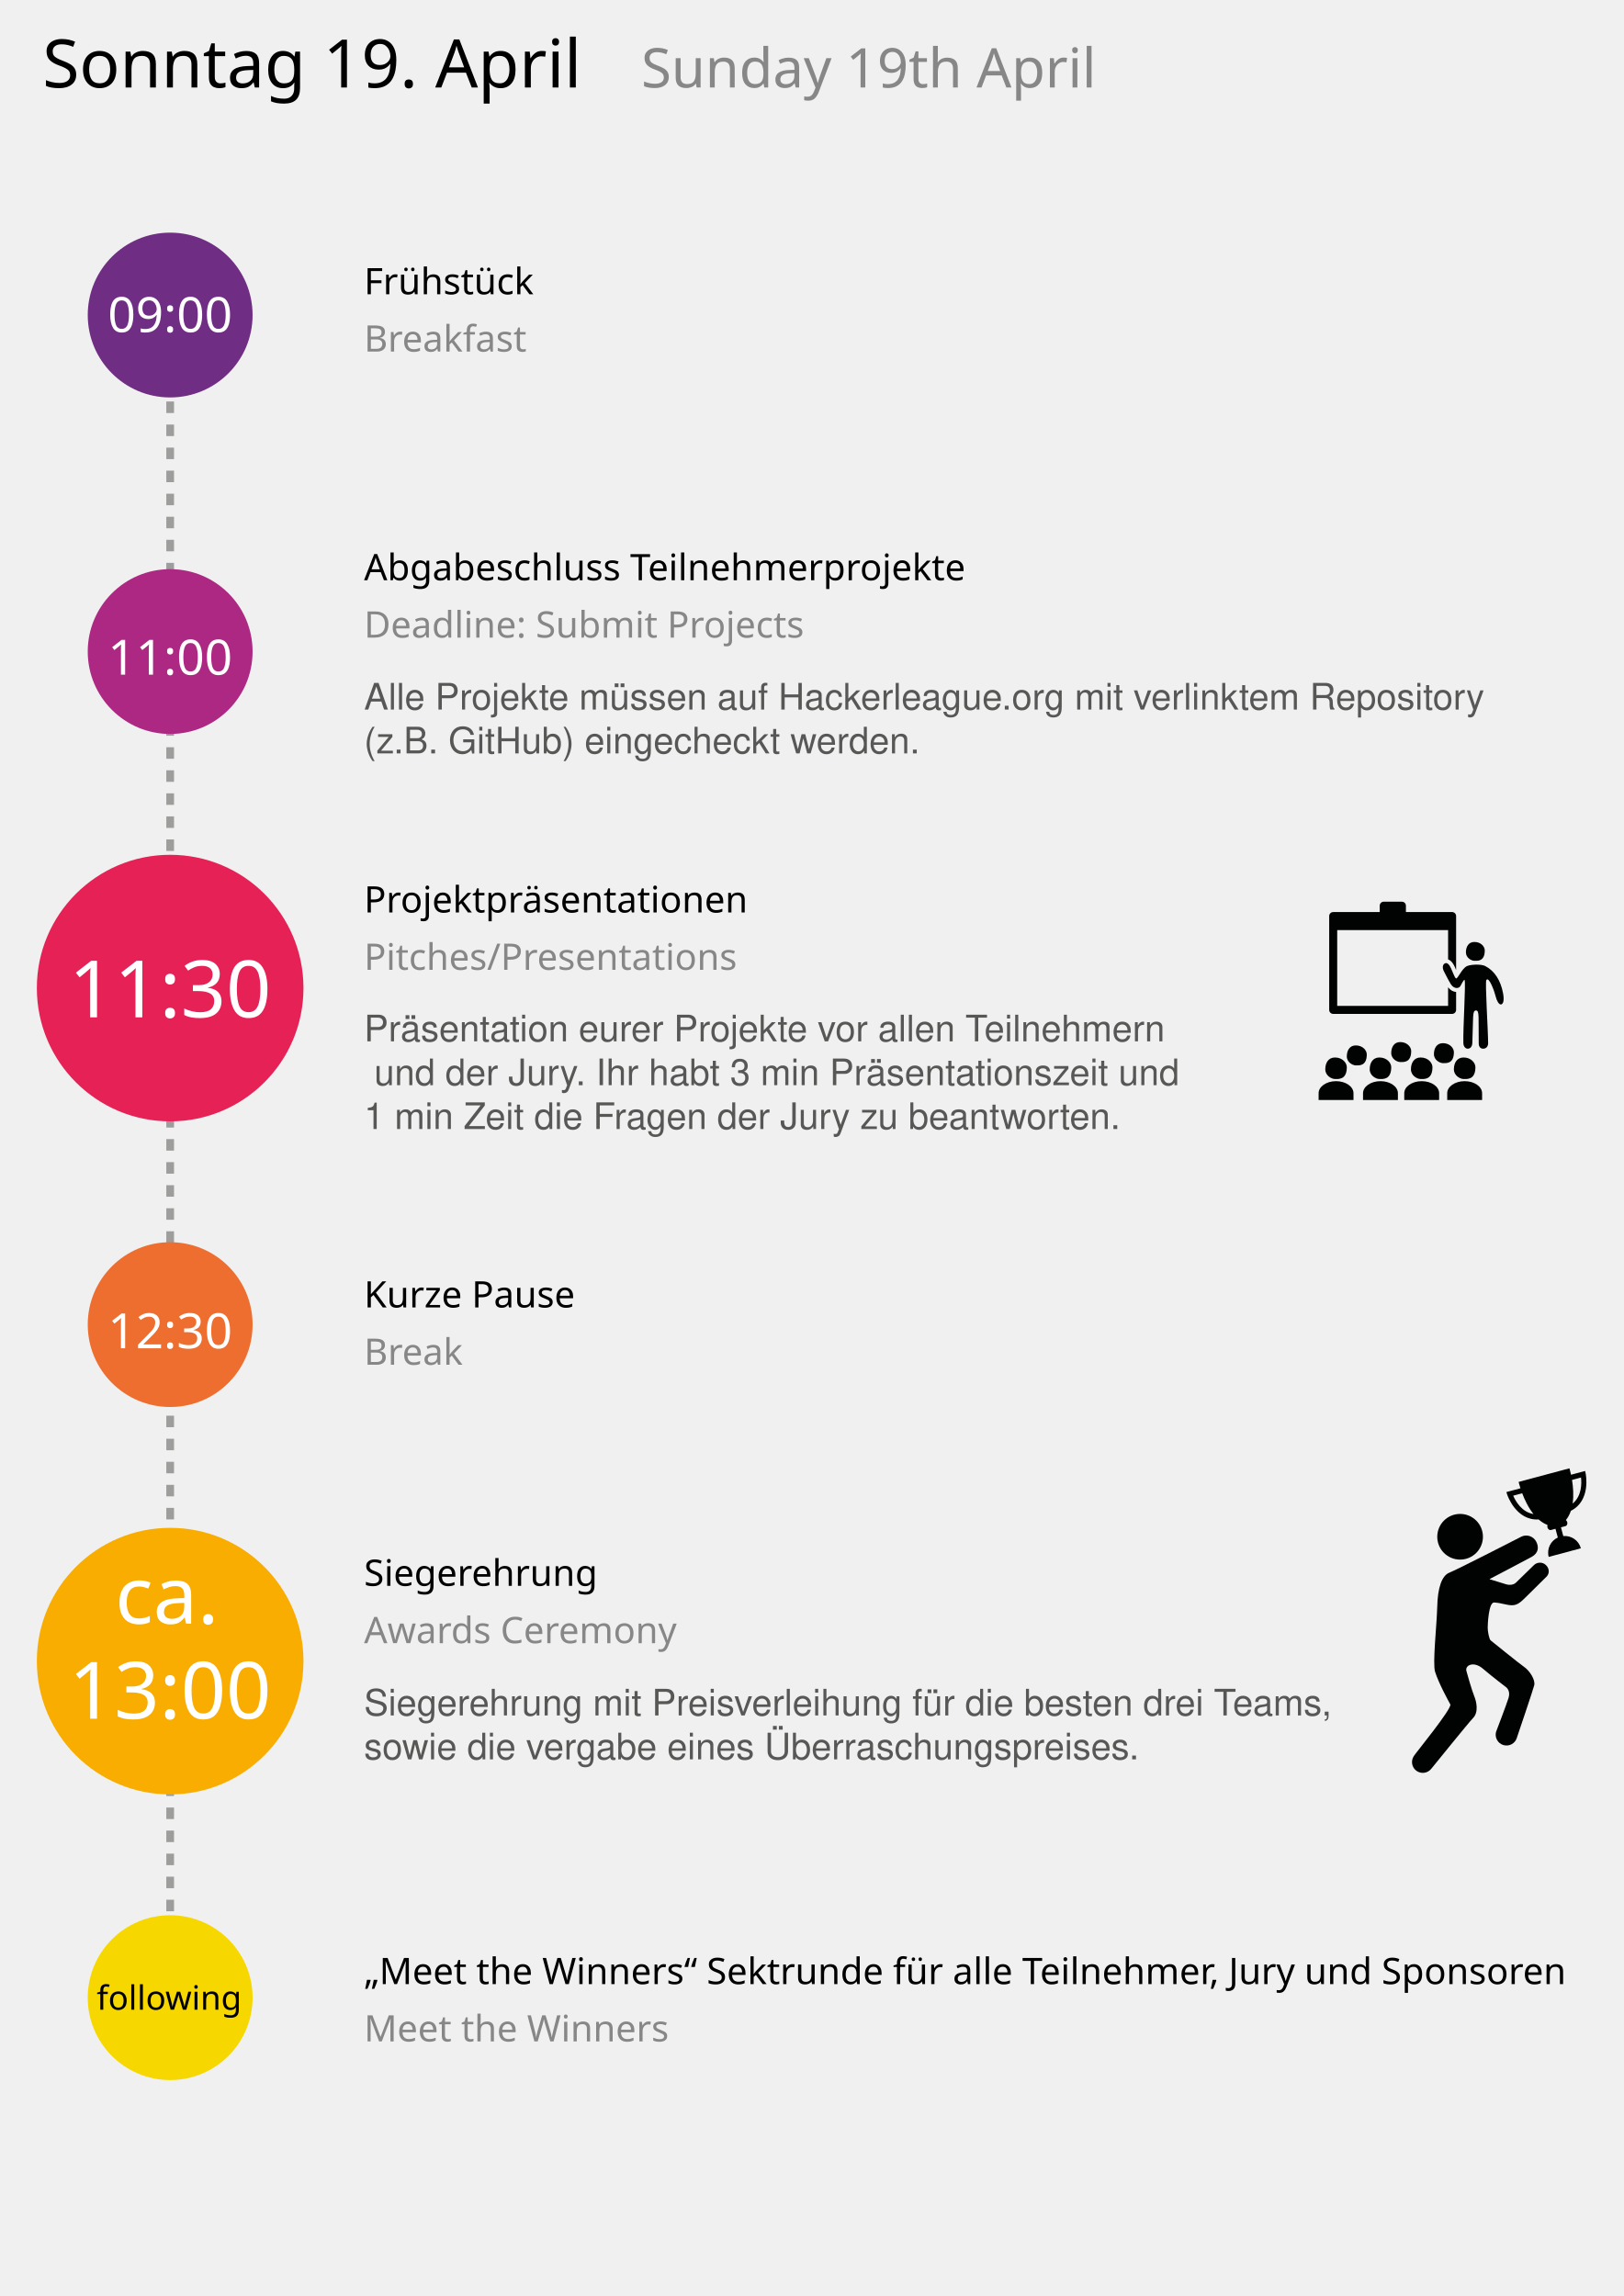
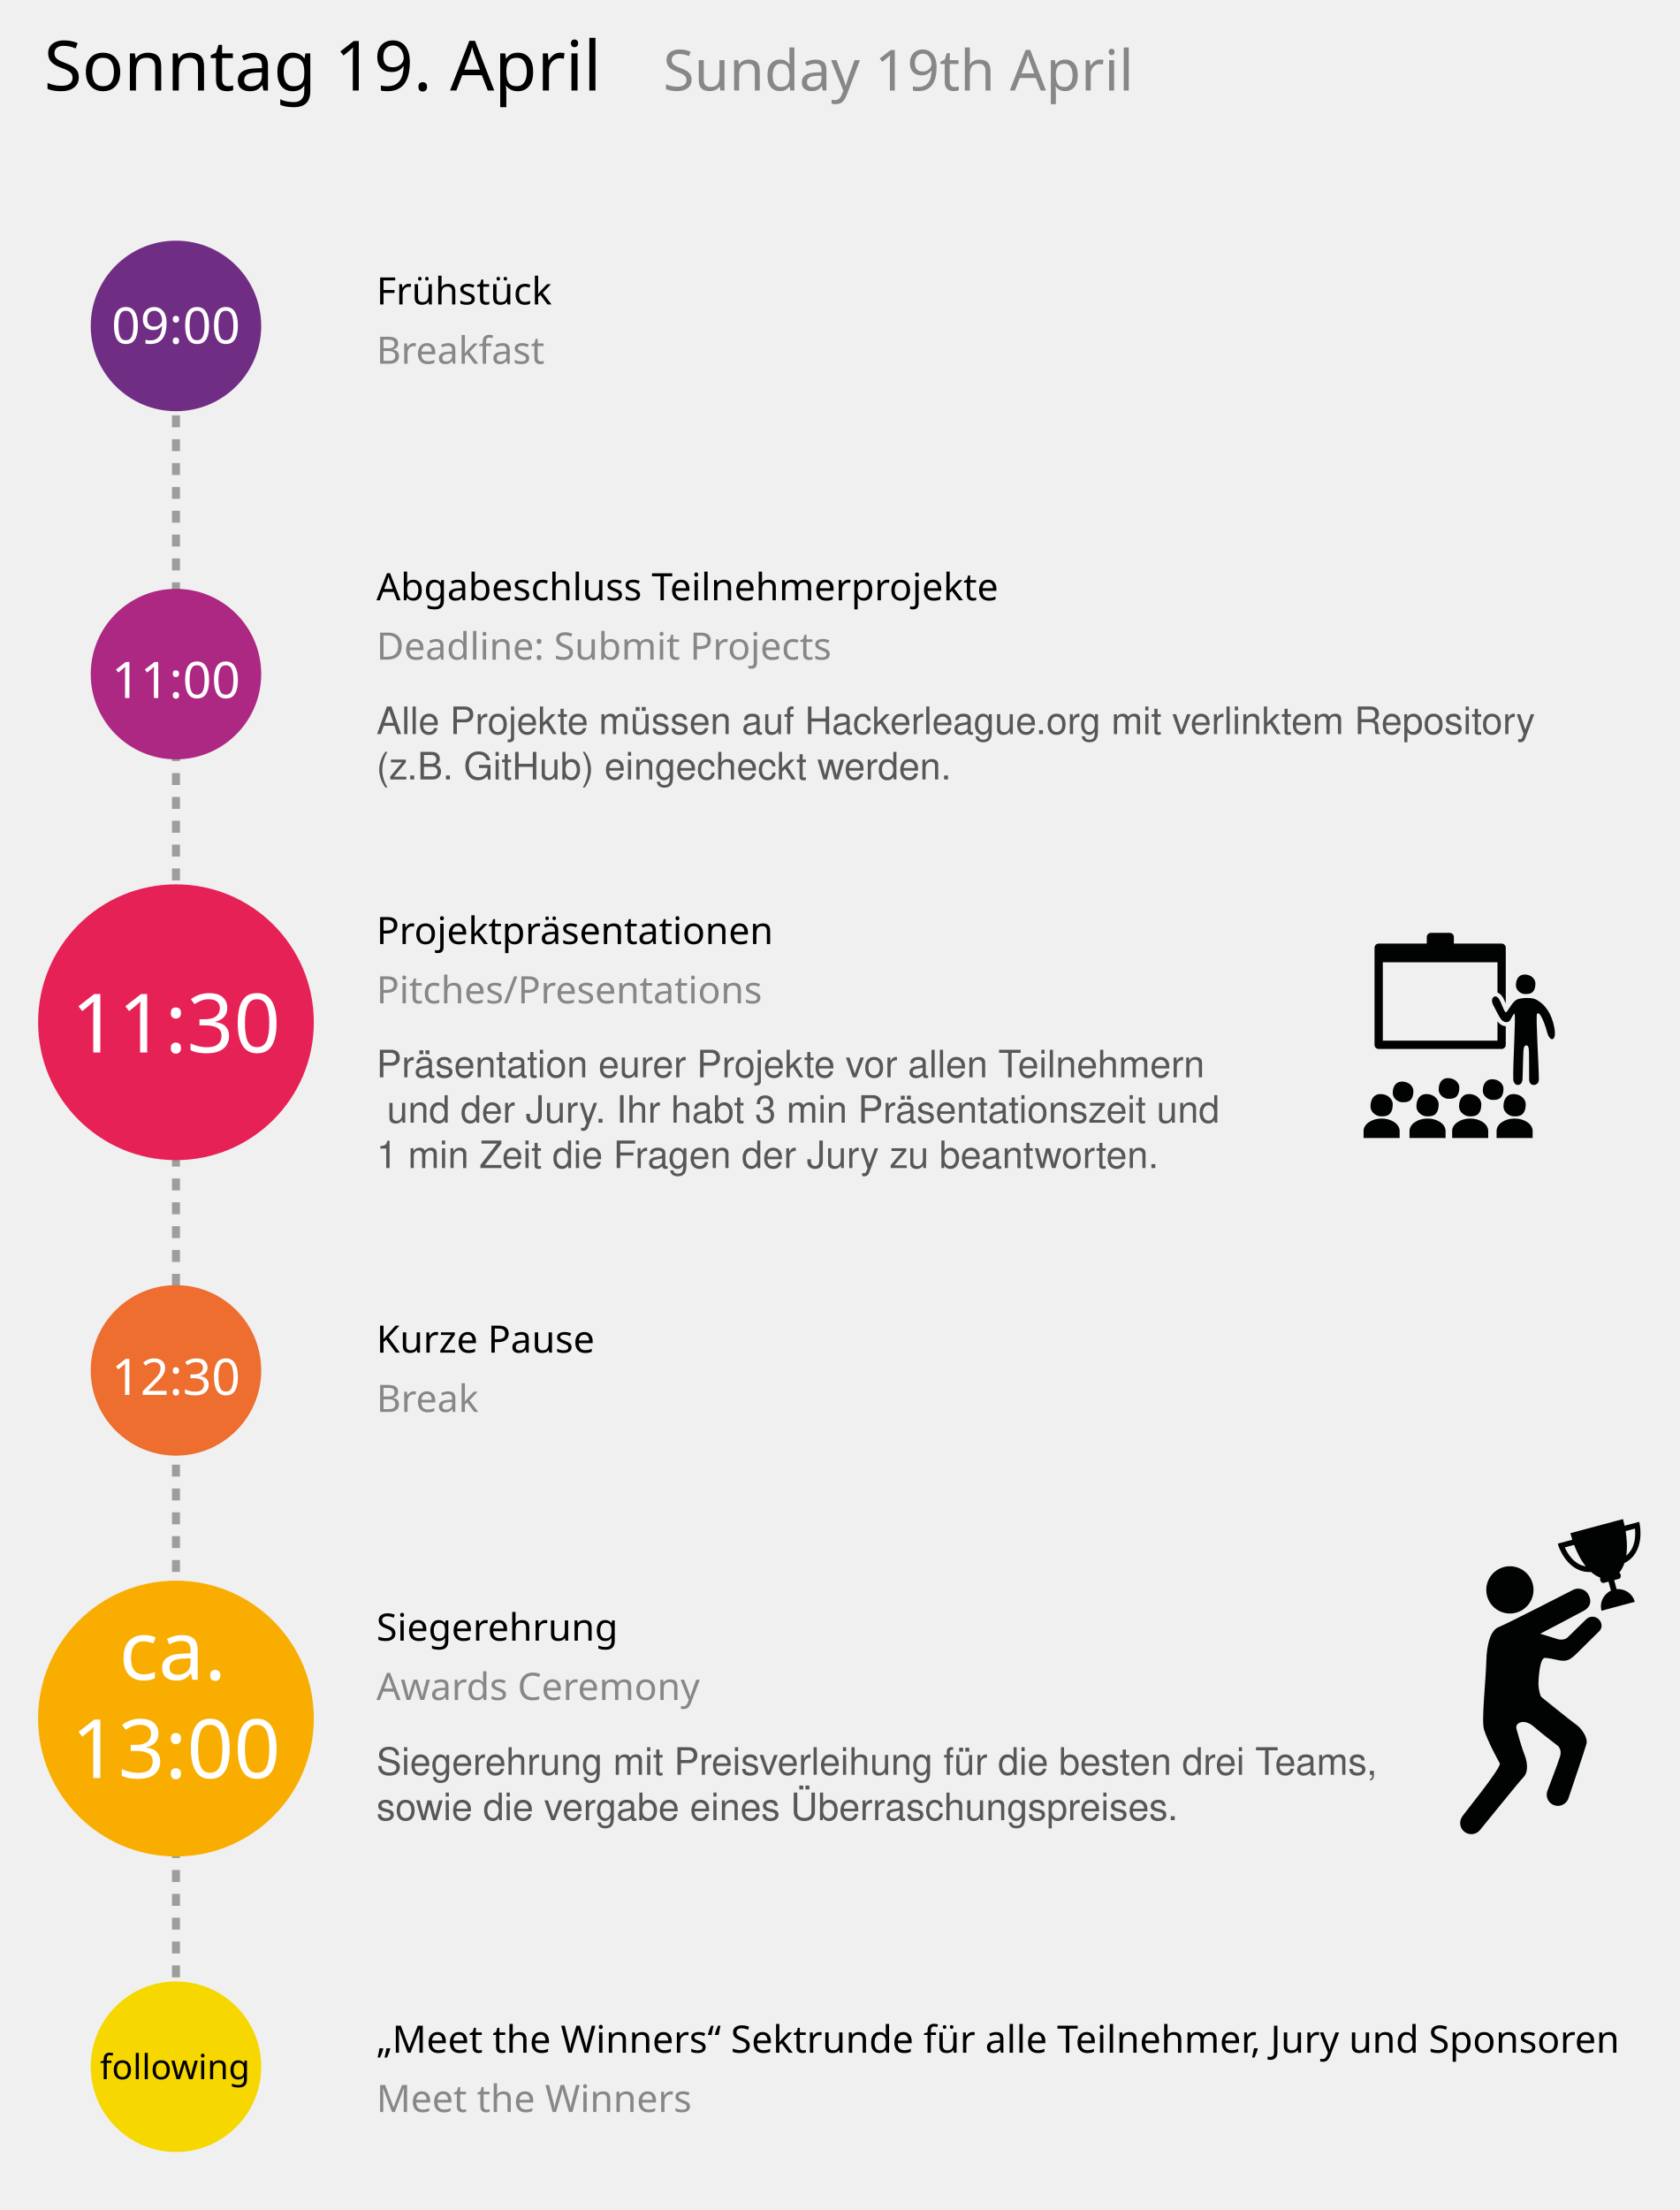
- <svg xmlns="http://www.w3.org/2000/svg" version="1.1" id="Ebene_1" x="0px" y="0px" width="841.89px" height="1190.55px" viewBox="0 0 841.89 1190.55" enable-background="new 0 0 841.89 1190.55" xml:space="preserve">
+ <svg xmlns="http://www.w3.org/2000/svg" version="1.1" id="Ebene_1" x="0px" y="0px" width="841.89px" height="1107.661px" viewBox="0 0 841.89 1107.661" enable-background="new 0 0 841.89 1107.661" xml:space="preserve">
  <g id="Page_2">
    <text transform="matrix(1 0 0 1 22.0654 45.3804)" font-family="'Helvetica-Bold'" font-size="34.743">Sonntag 19. April</text>
    <g>
      <text transform="matrix(1 0 0 1 332.4609 45.3804)" fill="#878787" font-family="'Helvetica-Bold'" font-size="28.426">Sunday 19th April</text>
    </g>
    <text transform="matrix(1 0 0 1 188.7285 367.916)">
      <tspan x="0" y="0" fill="#575756" font-family="'Helvetica'" font-size="18.951">Alle Projekte müssen auf Hackerleague.org mit verlinktem Repository </tspan>
      <tspan x="0" y="22.741" fill="#575756" font-family="'Helvetica'" font-size="18.951">(z.B. GitHub) eingecheckt werden.</tspan>
    </text>
    <text transform="matrix(1 0 0 1 188.7295 539.9604)">
      <tspan x="0" y="0" fill="#575756" font-family="'Helvetica'" font-size="18.951">Präsentation eurer Projekte vor allen Teilnehmern</tspan>
      <tspan x="0" y="22.741" fill="#575756" font-family="'Helvetica'" font-size="18.951"> und der Jury. Ihr habt 3 min Präsentationszeit und </tspan>
      <tspan x="0" y="45.482" fill="#575756" font-family="'Helvetica'" font-size="18.951">1 min Zeit die Fragen der Jury zu beantworten.</tspan>
    </text>
    <text transform="matrix(1 0 0 1 188.7295 889.5273)">
      <tspan x="0" y="0" fill="#575756" font-family="'Helvetica'" font-size="18.951">Siegerehrung mit Preisverleihung für die besten drei Teams, </tspan>
      <tspan x="0" y="22.741" fill="#575756" font-family="'Helvetica'" font-size="18.951">sowie die vergabe eines Überraschungspreises.</tspan>
    </text>
    <g>
      <g>
        <line fill="none" stroke="#9D9D9C" stroke-width="4" stroke-miterlimit="10" x1="88.221" y1="163.359" x2="88.221" y2="166.359" />
        <line fill="none" stroke="#9D9D9C" stroke-width="4" stroke-miterlimit="10" stroke-dasharray="5.976,5.976" x1="88.221" y1="172.334" x2="88.221" y2="1029.859" />
        <line fill="none" stroke="#9D9D9C" stroke-width="4" stroke-miterlimit="10" x1="88.221" y1="1032.848" x2="88.221" y2="1035.848" />
      </g>
    </g>
    <circle fill="#F8AD00" cx="88.219" cy="861.348" r="69.115" />
    <circle fill="#E62156" cx="88.219" cy="512.354" r="69.115" />
    <circle fill="#AC2882" cx="88.22" cy="337.856" r="42.732" />
    <circle fill="#6F2D83" cx="88.22" cy="163.359" r="42.732" />
    <circle fill="#ED6E2E" cx="88.22" cy="686.851" r="42.732" />
    <path fill="#F6D700" d="M130.952,1035.848c0-23.603-19.133-42.735-42.731-42.735c-23.603,0-42.733,19.133-42.733,42.735   c0,23.599,19.131,42.731,42.733,42.731C111.819,1078.579,130.952,1059.446,130.952,1035.848z" />
    <text transform="matrix(1 0 0 1 55.9072 172.1841)" fill="#FFFFFF" font-family="'Helvetica-Bold'" font-size="25.268">09:00</text>
    <g>
      <text transform="matrix(1 0 0 1 55.9072 349.8398)" fill="#FFFFFF" font-family="'Helvetica-Bold'" font-size="25.268">11:00</text>
    </g>
    <text transform="matrix(1 0 0 1 55.9072 699.1289)" fill="#FFFFFF" font-family="'Helvetica-Bold'" font-size="25.268">12:30</text>
    <text transform="matrix(1 0 0 1 59.6797 841.9102)">
      <tspan x="0" y="0" fill="#FFFFFF" font-family="'Helvetica-Bold'" font-size="41.06">ca. </tspan>
      <tspan x="-23.968" y="49.272" fill="#FFFFFF" font-family="'Helvetica-Bold'" font-size="41.06">13:00</tspan>
    </text>
    <text transform="matrix(1 0 0 1 50.1094 1042.102)" font-family="'Helvetica-Bold'" font-size="17.372">following</text>
    <text transform="matrix(1 0 0 1 35.7119 527.5117)" fill="#FFFFFF" font-family="'Helvetica-Bold'" font-size="41.06">11:30</text>
    <text transform="matrix(1 0 0 1 188.7285 182.3101)" fill="#878787" font-family="'Helvetica-Bold'" font-size="18.951">Breakfast</text>
    <text transform="matrix(1 0 0 1 188.7285 152.584)" font-family="'Helvetica-Bold'" font-size="18.951">Frühstück</text>
    <g>
      <text transform="matrix(1 0 0 1 188.7285 330.6104)" fill="#878787" font-family="'Helvetica-Bold'" font-size="18.951">Deadline: Submit Projects</text>
    </g>
    <text transform="matrix(1 0 0 1 188.7285 300.8838)" font-family="'Helvetica-Bold'" font-size="18.951">Abgabeschluss Teilnehmerprojekte</text>
    <g>
      <text transform="matrix(1 0 0 1 188.7285 852.0371)" fill="#878787" font-family="'Helvetica-Bold'" font-size="18.951">Awards Ceremony</text>
    </g>
    <text transform="matrix(1 0 0 1 188.7285 822.3105)" font-family="'Helvetica-Bold'" font-size="18.951">Siegerehrung</text>
    <g>
      <text transform="matrix(1 0 0 1 188.7285 707.6758)" fill="#878787" font-family="'Helvetica-Bold'" font-size="18.951">Break</text>
    </g>
    <text transform="matrix(1 0 0 1 188.7285 677.9492)" font-family="'Helvetica-Bold'" font-size="18.951">Kurze Pause</text>
    <g>
      <text transform="matrix(1 0 0 1 188.7285 1058.543)" fill="#878787" font-family="'Helvetica-Bold'" font-size="18.951">Meet the Winners</text>
    </g>
    <text transform="matrix(1 0 0 1 188.7285 1028.816)" font-family="'Helvetica-Bold'" font-size="18.951">„Meet the Winners“ Sektrunde für alle Teilnehmer, Jury und Sponsoren</text>
    <g>
      <text transform="matrix(1 0 0 1 188.7295 502.8789)" fill="#878787" font-family="'Helvetica-Bold'" font-size="18.951">Pitches/Presentations</text>
    </g>
    <text transform="matrix(1 0 0 1 188.7285 473.1523)" font-family="'Helvetica-Bold'" font-size="18.951">Projektpräsentationen</text>
    <g>
      <path fill="#010202" d="M775.521,516.999c0.444,1.909,1.653,4.091,2.745,3.829c1.773-0.43,1.287-4.221,1.002-5.746    c-1.266-6.768-4.42-11.67-9.277-14.167c-2.066-1.061-7.311-0.864-9.346,0c-2.812,1.194-4.962,7.025-5.833,6.396    c-0.684-0.49-1.467-2.852-2.532-5.202c-0.639-1.415-1.816-3.279-3.195-2.563c-1.376,0.717-1.246,2.664-0.527,4.041    c0,0,2.362,4.711,3.55,6.639c1.746,2.832,4.311,2.35,5.022,1.092c0.465-0.819,1.903-3.745,2.18-3.162    c0.701,1.478-0.868,24.948-0.633,32.773c0.047,1.552,0.977,2.856,2.25,2.856c1.554,0,2.324-1.353,2.39-2.904    c0.565-13.662-0.073-16.915,1.898-16.915c1.874,0,1.229,3.234,1.428,17.149c0.023,1.546,0.79,2.67,2.332,2.67    c0.009,0,0.017,0,0.023,0c1.553-0.013,2.522-1.257,2.517-2.81c-0.023-6.771-1.651-31.721-0.924-32.808    C771.975,506.09,774.911,514.356,775.521,516.999z" />
      <path fill="#010202" d="M750.76,511.929v9.659h-57.488v-39.307h57.488v15.211c1.323,0.432,2.472,1.683,3.411,3.762    c0.267,0.584,0.512,1.163,0.743,1.723v-22.774v-5.196c0-1.146-0.929-2.076-2.075-2.076h-23.945v-3.291    c0-1.149-0.93-2.079-2.075-2.079h-9.431c-1.146,0-2.078,0.93-2.078,2.079v3.291h-24.117c-1.146,0-2.075,0.93-2.075,2.076v5.196    v43.463c0,1.146,0.93,2.076,2.075,2.076h61.646c1.146,0,2.075-0.93,2.075-2.076v-9.296    C753.343,514.269,751.868,513.405,750.76,511.929z" />
      <path fill="#010202" d="M769.773,492.83c0-1.952-1.956-4.397-5.376-4.397c-2.972,0-4.398,2.403-4.398,5.376    c0,2.932,2.935,4.398,4.398,4.398C765.862,498.208,769.773,498.697,769.773,492.83z" />
      <path fill="#010202" d="M698.25,553.367c0-2.231-2.235-5.023-6.14-5.023c-3.393,0-5.019,2.744-5.019,6.139    c0,3.35,3.345,5.021,5.019,5.021S698.25,560.061,698.25,553.367z" />
      <path fill="#010202" d="M721.278,553.367c0-2.231-2.231-5.023-6.138-5.023c-3.39,0-5.017,2.744-5.017,6.139    c0,3.35,3.345,5.021,5.017,5.021C716.815,559.504,721.278,560.061,721.278,553.367z" />
      <path fill="#010202" d="M742.653,553.367c0-2.231-2.232-5.023-6.137-5.023c-3.393,0-5.02,2.744-5.02,6.139    c0,3.35,3.346,5.021,5.02,5.021C738.188,559.504,742.653,560.061,742.653,553.367z" />
      <path fill="#010202" d="M708.602,546.745c0-2.073-2.07-4.661-5.694-4.661c-3.147,0-4.656,2.545-4.656,5.694    c0,3.107,3.106,4.659,4.656,4.659C704.459,552.438,708.602,552.957,708.602,546.745z" />
      <path fill="#010202" d="M731.632,545.008c0-2.07-2.07-4.662-5.694-4.662c-3.147,0-4.659,2.547-4.659,5.695    c0,3.105,3.105,4.661,4.659,4.661C727.489,550.702,731.632,551.219,731.632,545.008z" />
      <path fill="#010202" d="M753.767,545.572c0-2.067-2.072-4.657-5.693-4.657c-3.148,0-4.658,2.546-4.658,5.69    c0,3.111,3.104,4.662,4.658,4.662C749.623,551.268,753.767,551.788,753.767,545.572z" />
      <path fill="#010202" d="M764.923,553.367c0-2.231-2.232-5.023-6.138-5.023c-3.39,0-5.021,2.744-5.021,6.139    c0,3.35,3.347,5.021,5.021,5.021S764.923,560.061,764.923,553.367z" />
      <path fill="#010202" d="M701.711,566.867c0-3.452-4.047-6.253-9.041-6.253c-4.993,0-9.042,2.801-9.042,6.253v3.504h18.086v-3.504    H701.711z" />
      <path fill="#010202" d="M724.742,566.867c0-3.452-4.047-6.253-9.04-6.253c-4.996,0-9.046,2.801-9.046,6.253v3.504h18.086V566.867z    " />
      <path fill="#010202" d="M746.117,566.867c0-3.452-4.05-6.253-9.044-6.253c-4.992,0-9.04,2.801-9.04,6.253v3.504h18.084V566.867z" />
      <path fill="#010202" d="M768.389,566.867c0-3.452-4.05-6.253-9.044-6.253c-4.995,0-9.042,2.801-9.042,6.253v3.504h18.086V566.867z    " />
    </g>
    <g>
      <path fill="#010202" d="M814.498,764.701c-0.438-2.049-0.836-3.331-0.836-3.331l-26.332,7.056c0,0,0.296,1.311,0.94,3.302    l-7.293,1.954l0.438,1.364c0.044,0.139,4.508,13.528,16.287,12.844c1.115,0.982,2.337,1.823,3.663,2.444l0.025-0.008    c0.3,0.17,0.617,0.316,0.941,0.446c-0.143,0.362-0.181,0.799-0.062,1.246c0.253,0.938,1.063,1.536,1.813,1.335l2.344-0.627    l1.216,4.53c-3.741,1.728-5.825,5.929-4.723,10.048l16.678-4.468c-1.104-4.118-5.006-6.717-9.114-6.34l-1.213-4.531l2.346-0.628    c0.755-0.2,1.158-1.126,0.906-2.066c-0.117-0.445-0.372-0.808-0.679-1.052c0.216-0.272,0.416-0.556,0.584-0.85l0.029-0.006    c0.843-1.203,1.476-2.54,1.954-3.95c10.544-5.299,7.716-19.127,7.684-19.269l-0.304-1.4L814.498,764.701z M784.511,775.562    l4.667-1.249c1.24,3.287,3.152,7.384,5.854,10.761C788.9,784.099,785.683,778.26,784.511,775.562z M815.318,779.639    c0.649-4.275,0.258-8.779-0.313-12.248l4.669-1.249C820.01,769.063,820.143,775.728,815.318,779.639z" />
      <path fill="#010202" d="M756.98,785.015c6.542,0,11.845,5.303,11.845,11.845c0,6.539-5.303,11.841-11.845,11.841    c-6.539,0-11.841-5.302-11.841-11.841C745.14,790.317,750.441,785.015,756.98,785.015z" />
      <path fill="#010202" d="M774.67,830.942c4.21,0.301,6.313,1.428,9.246,1.428c2.927,0,4.731-1.804,7.665-4.734    c2.93-2.93,10.336-10.209,10.336-10.209c1.571-1.771,1.285-4.208-0.426-5.876c-1.764-1.715-4.584-1.68-6.301,0.081l-0.003-0.003    c0,0-7.892,7.667-9.245,9.018c-1.352,1.354-3.815,1.271-4.966,0.9c-3.424-1.1-8.786-2.705-8.786-2.705s18.26-9.546,21.868-11.537    c3.604-1.988,3.839-5.003,2.429-7.839c-1.441-2.892-4.953-4.065-7.844-2.627v0.018c0,0-33.136,17.027-37.193,18.605    c-4.059,1.579-6.087,8.118-6.313,17.584c-0.226,9.468-2.499,29.429-1.126,33.816c1.811,5.804,6.763,14.881,7.89,16.909    c1.129,2.027-18.663,26.08-18.941,26.863c-1.582,2.449-1.055,5.74,1.305,7.526c2.452,1.85,5.921,1.382,7.802-1.027    c0.049,0,19.453-24.096,21.596-26.239c3.091-3.091,1.767-8.701,0.639-11.407c-1.125-2.702-3.65-11.445-4.057-13.074    c-0.752-3.007,3.859-5.185,8.582-1.127c4.718,4.058,12.152,9.696,12.152,9.696s2.254,1.804,1.134,5.411    c-1.12,3.604-6.479,17.602-6.479,17.602c-0.811,2.945,0.875,6.015,3.817,6.882c2.979,0.877,6.099-0.824,6.976-3.804l-0.011-0.003    c0.427-1.256,8.341-24.58,8.997-27.214c0.676-2.705-2.256-7.443-5.185-9.47c-2.931-2.027-16.457-13.076-17.359-13.753    c-0.902-0.676-1.579-4.96-1.579-6.538C771.29,842.516,771.728,830.732,774.67,830.942z" />
    </g>
  </g>
</svg>
